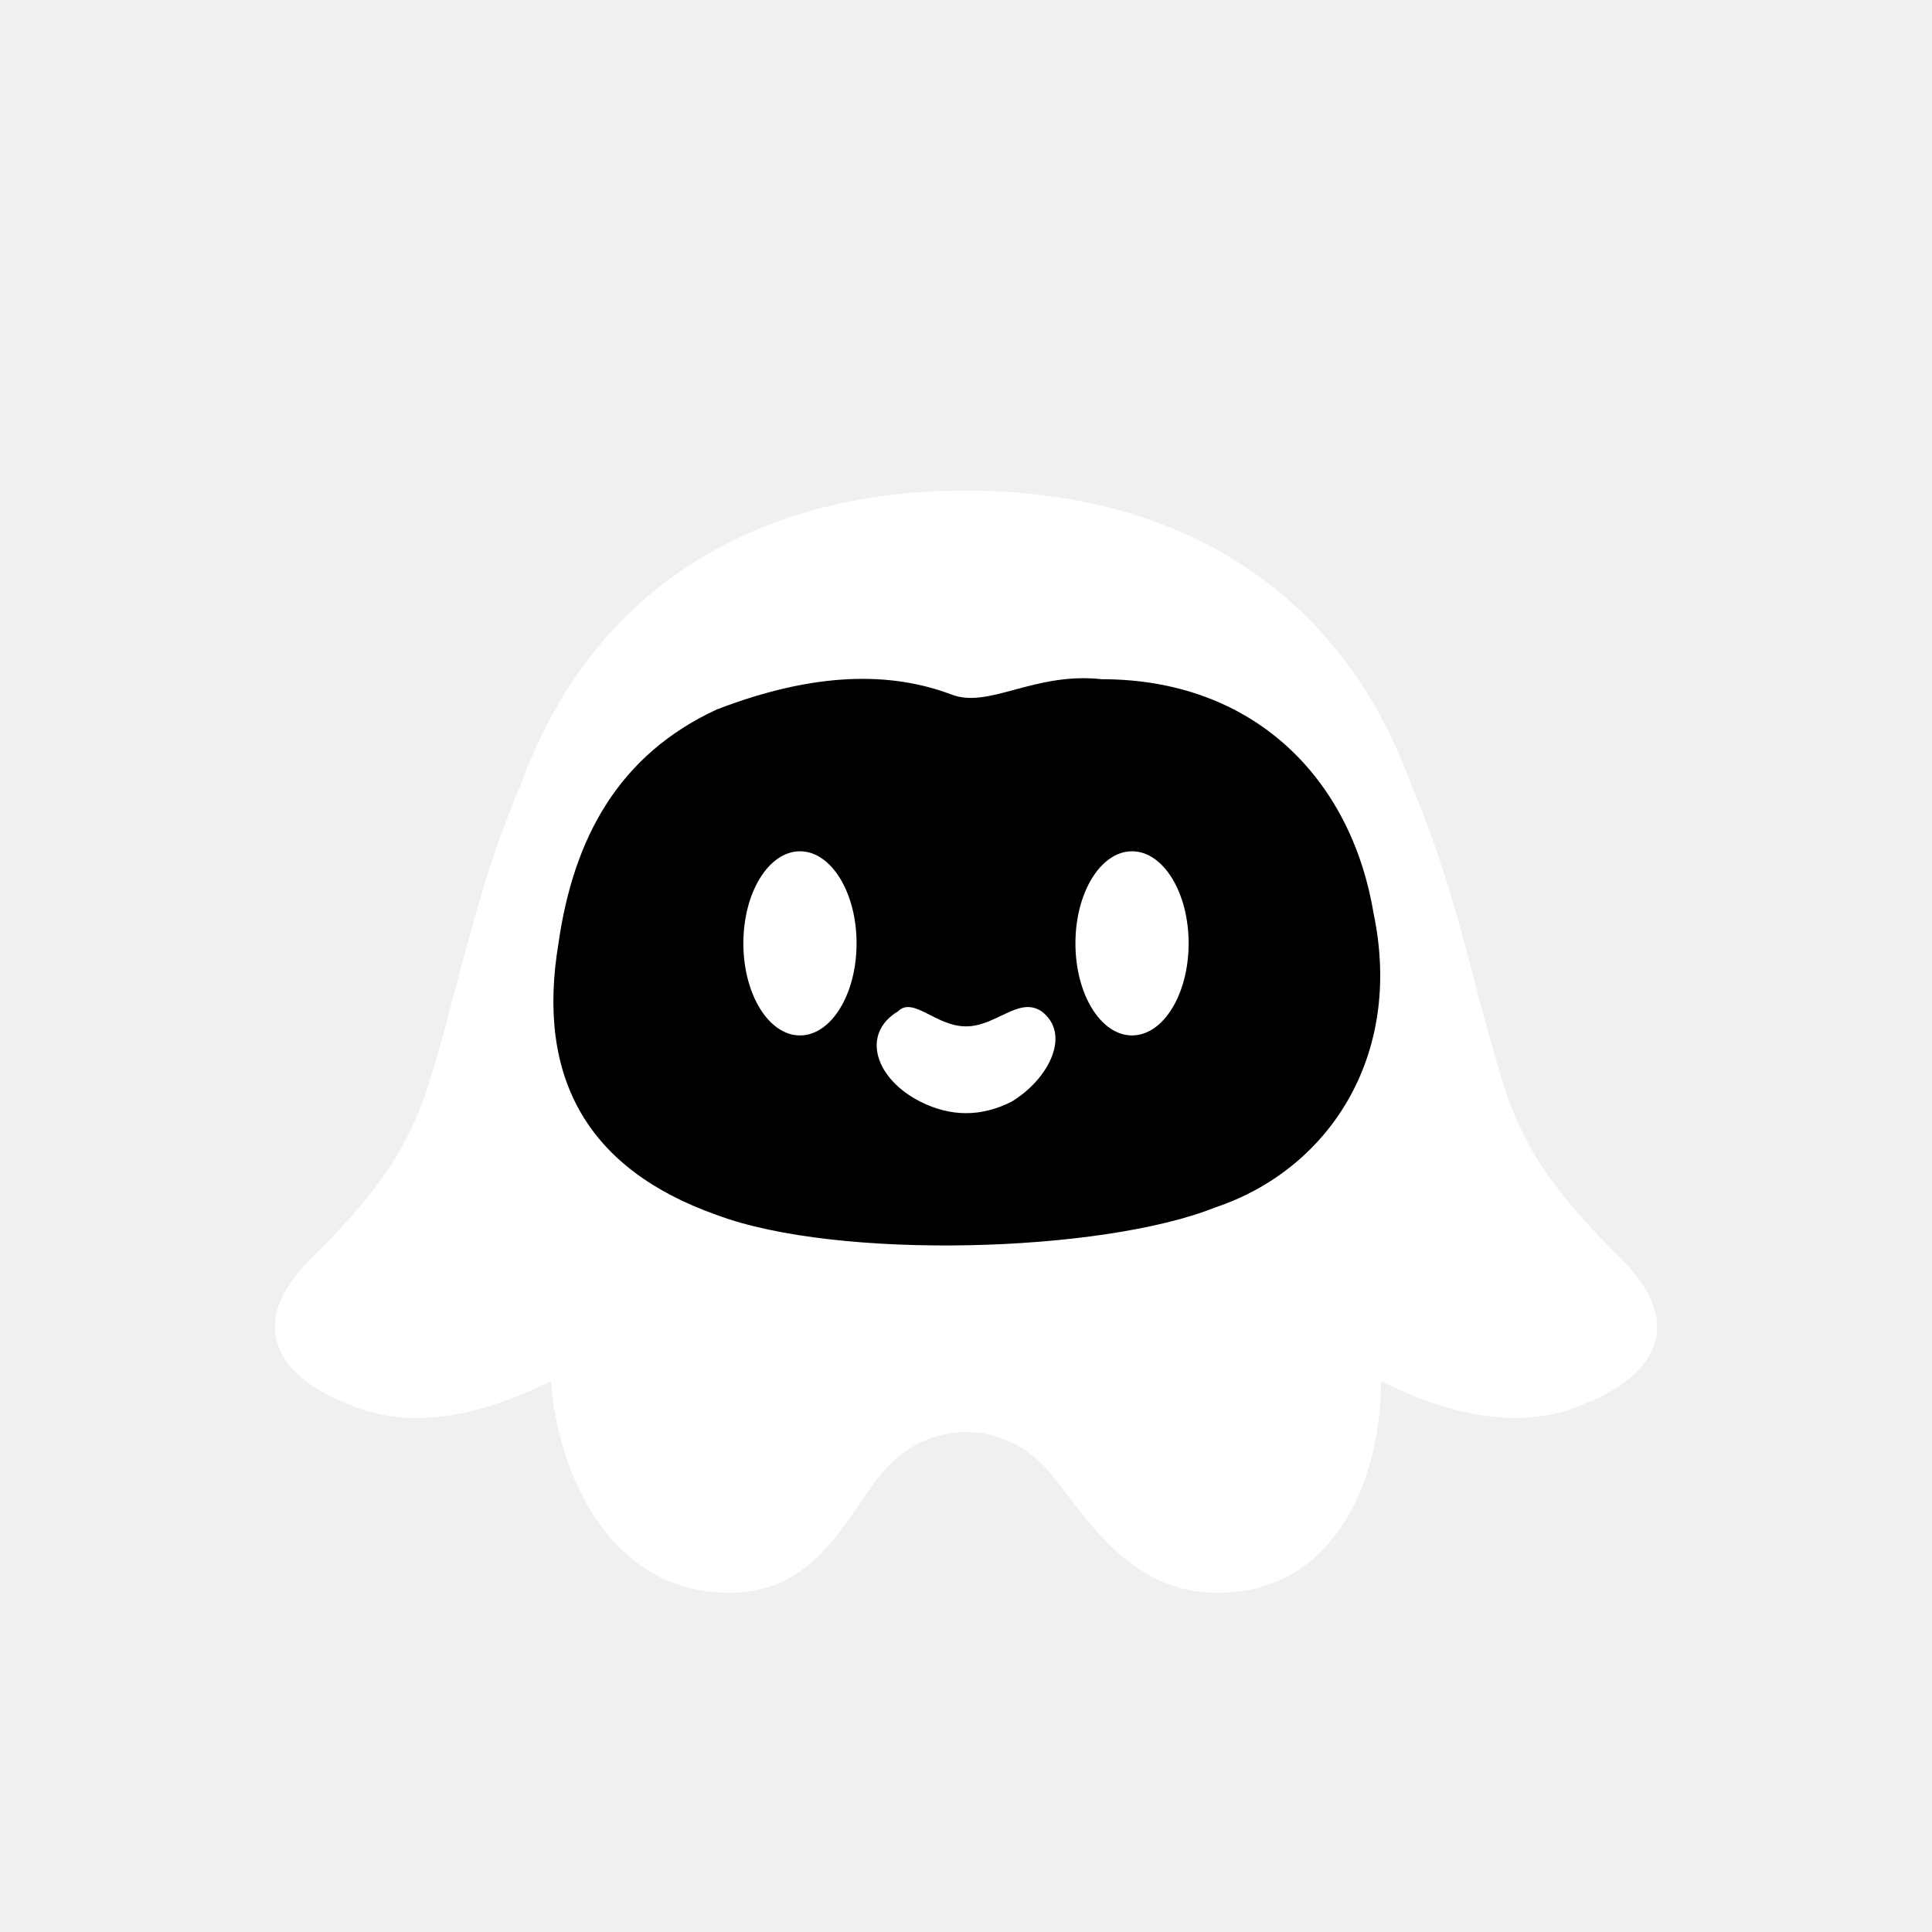
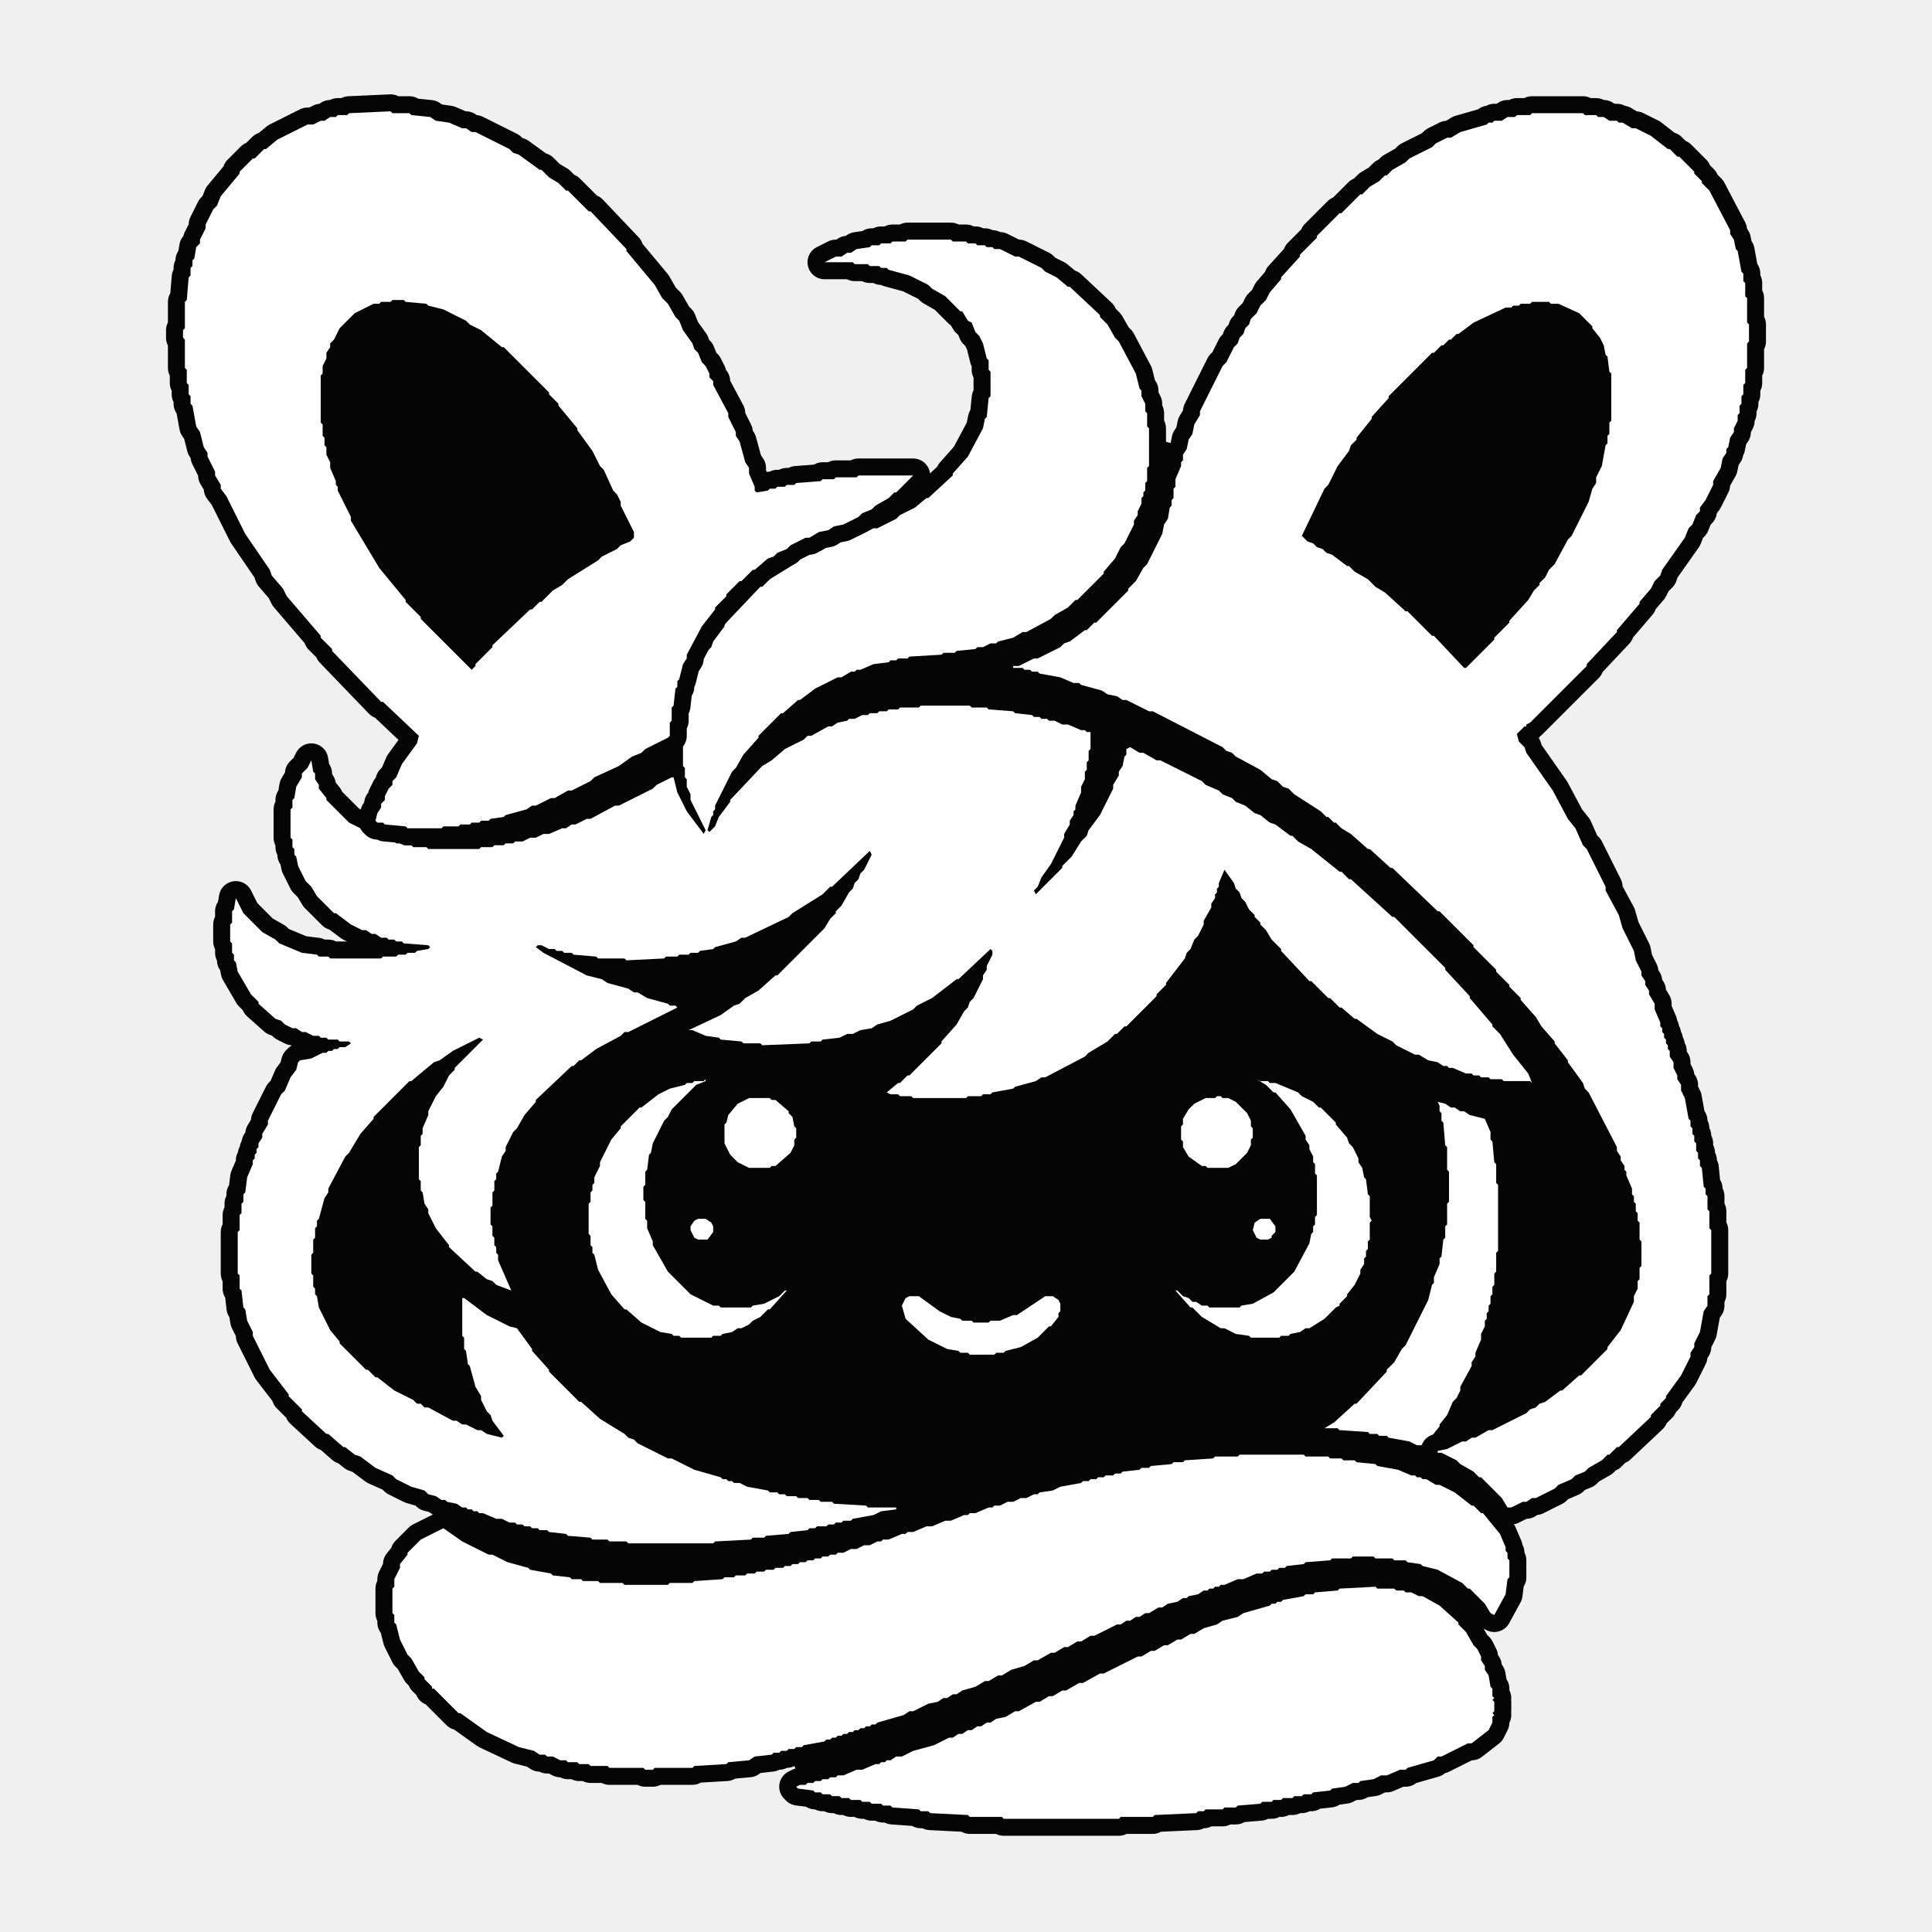
- <svg xmlns="http://www.w3.org/2000/svg" width="1024" height="1024" viewBox="0 0 256 256">
-   <path d="M 128 65 C 99 65, 78 79, 69 104 C 63 118, 61 130, 57 143 C 54 153, 49 159, 41 167 C 33 175, 36 182, 46 186 C 55 190, 65 187, 73 183 C 74 196, 81 210, 95 211 C 108 212, 112 201, 117 195 C 123 188, 133 188, 139 195 C 144 201, 150 212, 163 211 C 177 210, 183 196, 183 183 C 191 187, 201 190, 210 186 C 220 182, 223 175, 215 167 C 207 159, 202 153, 199 143 C 195 130, 193 118, 187 104 C 178 79, 157 65, 128 65 Z" fill="white" />
-   <path d="M 95 94 C 108 89, 118 89, 126 92 C 131 94, 137 89, 146 90 C 166 90, 179 103, 182 121 C 186 140, 176 155, 161 160 C 146 166, 111 167, 95 161 C 78 155, 71 143, 74 125 C 76 111, 82 100, 95 94 Z" fill="black" />
-   <ellipse cx="106" cy="125" rx="7.5" ry="12.2" fill="white" />
-   <ellipse cx="150" cy="125" rx="7.5" ry="12.2" fill="white" />
-   <path d="M 119 134 C 121 132, 124 136, 128 136 C 132 136, 135 132, 138 134 C 142 137, 139 143, 134 146 C 130 148, 126 148, 122 146 C 116 143, 114 137, 119 134 Z" fill="white" />
+ <svg xmlns="http://www.w3.org/2000/svg" width="1024" height="1024" viewBox="0 0 1024 1024" role="img" aria-label="Cluaiz mascot icon">
+   <g fill="#050505" fill-rule="evenodd">
+     <path d="M140,79 L127,91 L115,107 L108,121 L108,124 L106,127 L106,129 L104,131 L104,133 L102,137 L102,140 L100,145 L100,150 L99,151 L99,157 L98,158 L97,184 L98,185 L99,205 L100,206 L100,211 L101,212 L101,215 L103,220 L103,224 L104,225 L104,227 L106,229 L105,230 L107,232 L109,240 L111,243 L111,246 L115,253 L115,255 L118,261 L120,263 L124,271 L124,273 L126,275 L131,285 L134,288 L136,293 L143,302 L143,304 L145,307 L149,311 L151,315 L158,323 L158,324 L174,342 L174,343 L186,355 L186,356 L218,387 L219,389 L219,396 L211,408 L208,414 L208,416 L203,423 L204,424 L202,426 L201,429 L194,435 L189,436 L188,435 L183,434 L173,424 L168,415 L168,412 L166,407 L166,403 L165,403 L163,407 L160,410 L157,416 L157,418 L155,422 L155,426 L154,427 L154,446 L155,447 L157,458 L166,473 L178,485 L179,485 L185,492 L185,499 L180,505 L175,506 L174,507 L171,507 L170,506 L166,506 L165,505 L162,505 L161,504 L158,504 L157,503 L152,502 L138,493 L131,486 L125,476 L125,478 L124,479 L123,489 L122,490 L122,499 L123,500 L123,505 L124,506 L125,513 L130,523 L140,535 L141,535 L149,542 L156,545 L162,552 L162,558 L157,564 L157,566 L152,576 L150,578 L142,593 L141,598 L138,603 L138,605 L135,611 L134,617 L131,623 L131,626 L129,631 L129,635 L128,636 L128,641 L127,642 L127,649 L126,650 L126,677 L127,678 L127,685 L128,686 L128,690 L130,694 L130,698 L131,699 L132,704 L134,706 L133,707 L135,709 L137,713 L137,715 L141,721 L142,725 L156,744 L168,756 L169,756 L183,768 L189,772 L191,772 L204,781 L218,788 L225,790 L227,792 L230,793 L235,799 L235,805 L234,807 L228,813 L224,815 L214,825 L210,833 L210,836 L208,841 L208,856 L209,857 L211,867 L216,877 L225,889 L225,891 L229,895 L230,895 L242,908 L244,908 L256,916 L259,919 L269,924 L277,926 L280,928 L282,928 L286,930 L293,931 L296,933 L299,933 L300,934 L310,935 L311,936 L319,936 L320,937 L332,937 L333,938 L356,938 L357,937 L370,937 L371,936 L379,936 L380,935 L393,934 L394,933 L398,933 L400,931 L404,931 L405,930 L409,930 L410,929 L411,930 L416,931 L421,936 L422,938 L422,946 L421,948 L426,948 L427,949 L430,949 L435,951 L439,951 L440,952 L444,952 L445,953 L449,953 L450,954 L454,954 L455,955 L460,955 L461,956 L466,956 L467,957 L472,957 L473,958 L487,959 L489,961 L510,962 L511,963 L525,963 L526,964 L600,964 L601,963 L615,963 L616,962 L637,961 L639,959 L648,959 L649,958 L669,956 L670,955 L674,955 L675,954 L681,954 L682,953 L686,953 L687,952 L691,952 L692,951 L697,951 L702,949 L706,949 L707,948 L714,947 L717,945 L728,943 L732,941 L736,941 L752,935 L758,934 L762,931 L769,929 L778,924 L780,924 L784,922 L789,917 L791,913 L791,910 L792,909 L791,908 L793,906 L793,903 L791,901 L792,900 L791,899 L791,895 L790,894 L790,891 L789,890 L788,885 L785,880 L784,875 L781,871 L781,863 L786,857 L788,856 L792,856 L793,855 L799,842 L799,839 L800,838 L800,826 L799,825 L799,822 L798,821 L797,816 L795,813 L795,805 L796,803 L800,799 L805,797 L808,797 L815,793 L817,793 L819,791 L828,787 L830,785 L834,783 L836,783 L838,781 L841,780 L848,774 L856,769 L862,763 L863,763 L877,749 L877,748 L884,740 L888,733 L891,730 L893,726 L893,724 L900,710 L903,695 L905,693 L905,689 L906,688 L906,681 L907,680 L907,648 L906,647 L905,632 L903,629 L903,624 L902,623 L902,619 L900,614 L900,609 L899,608 L899,605 L898,604 L898,601 L897,600 L896,592 L894,588 L893,581 L891,577 L891,574 L889,572 L889,570 L888,569 L888,566 L887,565 L887,563 L884,556 L884,553 L878,537 L877,531 L874,527 L874,525 L871,519 L866,503 L863,498 L863,496 L860,492 L857,482 L847,463 L846,459 L844,457 L834,437 L828,429 L828,427 L825,423 L824,420 L819,414 L816,408 L808,397 L808,387 L809,385 L852,341 L852,340 L863,328 L881,304 L881,302 L889,290 L892,287 L897,277 L899,275 L901,271 L901,269 L904,265 L911,251 L916,235 L918,233 L917,232 L919,230 L919,228 L921,224 L922,216 L923,215 L923,211 L924,210 L924,206 L925,205 L926,186 L927,185 L927,168 L926,167 L926,156 L925,155 L925,149 L924,148 L924,144 L923,143 L921,132 L917,124 L917,122 L914,117 L914,115 L906,101 L898,92 L898,90 L891,83 L889,83 L885,79 L875,72 L860,65 L853,64 L851,62 L842,61 L841,60 L820,59 L819,60 L809,60 L808,61 L803,61 L802,62 L798,62 L796,64 L792,64 L782,68 L776,69 L761,76 L754,81 L750,82 L748,84 L745,85 L722,102 L712,112 L711,112 L688,136 L688,137 L678,148 L660,173 L659,177 L655,182 L654,185 L651,188 L648,195 L646,197 L643,203 L643,205 L636,217 L636,219 L633,224 L632,228 L627,233 L622,234 L621,235 L614,233 L608,226 L608,219 L607,218 L607,214 L606,213 L606,210 L604,206 L603,200 L597,187 L594,184 L593,181 L589,176 L589,174 L570,154 L569,154 L565,150 L563,150 L554,143 L549,141 L547,139 L545,139 L538,135 L533,134 L530,132 L528,132 L524,130 L515,129 L514,128 L508,128 L507,127 L478,127 L477,128 L471,128 L470,129 L465,129 L464,130 L460,130 L459,131 L453,132 L451,134 L449,134 L446,136 L440,137 L437,139 L459,140 L460,141 L464,141 L469,143 L473,143 L474,144 L479,145 L481,147 L482,146 L484,148 L493,152 L499,157 L501,157 L502,159 L506,163 L510,165 L512,169 L515,171 L515,173 L517,175 L522,185 L523,191 L524,192 L524,199 L525,200 L524,215 L523,216 L523,220 L522,221 L521,226 L513,242 L509,246 L509,247 L500,255 L497,255 L496,256 L490,255 L485,251 L469,251 L468,252 L452,252 L451,253 L434,254 L433,255 L427,255 L426,256 L421,256 L420,257 L416,257 L415,258 L411,258 L409,259 L408,258 L402,257 L397,251 L397,248 L396,247 L393,236 L391,233 L389,225 L386,220 L386,218 L384,216 L372,190 L368,185 L358,166 L354,162 L348,152 L340,143 L332,132 L322,122 L322,121 L301,101 L300,101 L283,87 L274,82 L272,80 L250,69 L248,69 L238,65 L231,64 L229,62 L220,61 L219,60 L212,60 L211,59 L191,59 L190,60 L183,60 L182,61 L174,62 L172,64 L160,67 L150,72 Z" />
+   </g>
+   <g fill="#fff" fill-rule="evenodd" stroke="#050505" stroke-width="18" stroke-linejoin="round" paint-order="stroke">
+     <path d="M792,900 L791,899 L791,895 L790,894 L789,888 L787,885 L787,883 L785,880 L785,878 L783,874 L781,872 L777,865 L773,861 L773,860 L763,851 L754,846 L752,846 L748,844 L745,844 L744,843 L740,843 L739,842 L730,842 L729,841 L710,842 L709,843 L697,844 L696,845 L692,845 L691,846 L680,848 L679,849 L677,849 L676,850 L674,850 L673,851 L659,855 L656,857 L648,859 L645,861 L638,863 L633,866 L631,866 L626,869 L624,869 L619,872 L617,872 L612,875 L610,875 L605,878 L603,878 L585,887 L583,887 L574,892 L572,892 L565,896 L563,896 L558,899 L556,899 L551,902 L549,902 L540,907 L538,907 L533,910 L528,911 L525,913 L523,913 L520,915 L518,915 L515,917 L513,917 L510,919 L508,919 L505,921 L503,921 L495,925 L484,928 L478,931 L475,931 L472,933 L470,933 L469,934 L467,934 L466,935 L464,935 L457,938 L454,938 L447,941 L444,941 L443,942 L440,942 L439,943 L436,943 L435,944 L432,944 L431,945 L428,945 L427,946 L424,946 L422,947 L423,948 L431,949 L432,950 L435,950 L436,951 L440,951 L441,952 L445,952 L446,953 L450,953 L451,954 L456,954 L457,955 L461,955 L462,956 L467,956 L468,957 L472,957 L473,958 L487,959 L488,960 L492,960 L493,961 L513,962 L514,963 L531,963 L532,964 L593,964 L594,963 L611,963 L612,962 L634,961 L635,960 L638,960 L639,959 L648,959 L649,958 L655,958 L656,957 L668,956 L669,955 L674,955 L675,954 L679,954 L680,953 L685,953 L686,952 L690,952 L691,951 L695,951 L696,950 L705,949 L706,948 L713,947 L717,945 L720,945 L721,944 L728,943 L732,941 L735,941 L742,938 L745,938 L746,937 L760,933 L762,931 L764,931 L778,924 L780,924 L789,917 L791,913 L791,910 L792,909 L791,908 L792,907 L792,902 L791,901 Z" />
+     <path d="M800,827 L799,826 L799,823 L798,822 L798,820 L795,813 L786,802 L785,802 L781,798 L780,798 L771,791 L763,787 L761,787 L756,784 L754,784 L753,783 L751,783 L750,782 L748,782 L741,779 L730,777 L729,776 L719,775 L718,774 L712,774 L711,773 L705,773 L704,772 L692,772 L691,771 L657,771 L656,772 L644,772 L643,773 L628,774 L627,775 L622,775 L621,776 L610,777 L609,778 L605,778 L604,779 L595,780 L594,781 L591,781 L590,782 L586,782 L585,783 L582,783 L581,784 L578,784 L577,785 L574,785 L573,786 L562,788 L558,790 L551,791 L550,792 L548,792 L544,794 L541,794 L537,796 L534,796 L530,798 L527,798 L526,799 L524,799 L517,802 L514,802 L513,803 L511,803 L504,806 L501,806 L494,809 L491,809 L484,812 L481,812 L480,813 L478,813 L471,816 L468,816 L467,817 L465,817 L461,819 L458,819 L454,821 L451,821 L447,823 L444,823 L443,824 L440,824 L439,825 L436,825 L435,826 L432,826 L431,827 L428,827 L427,828 L424,828 L423,829 L420,829 L419,830 L416,830 L415,831 L411,831 L410,832 L406,832 L405,833 L401,833 L400,834 L396,834 L395,835 L390,835 L389,836 L384,836 L383,837 L368,838 L367,839 L355,839 L354,840 L331,840 L330,839 L318,839 L317,838 L309,838 L308,837 L303,837 L302,836 L293,835 L292,834 L281,832 L280,831 L269,828 L261,824 L259,824 L245,817 L235,810 L223,816 L216,823 L216,824 L212,829 L212,831 L209,837 L209,841 L208,842 L208,855 L209,856 L209,860 L210,861 L212,869 L216,877 L218,879 L222,886 L225,889 L225,890 L229,894 L229,895 L230,895 L243,908 L244,908 L258,918 L275,926 L283,928 L286,930 L289,930 L290,931 L293,931 L297,933 L300,933 L301,934 L306,934 L307,935 L312,935 L313,936 L322,936 L323,937 L341,937 L342,938 L346,938 L347,937 L367,937 L368,936 L385,935 L386,934 L397,933 L400,931 L409,930 L410,929 L413,929 L414,928 L417,928 L418,927 L421,927 L422,926 L425,926 L426,925 L437,923 L438,922 L440,922 L441,921 L443,921 L444,920 L446,920 L447,919 L449,919 L450,918 L452,918 L453,917 L455,917 L456,916 L458,916 L459,915 L461,915 L462,914 L464,914 L465,913 L479,909 L482,907 L484,907 L492,903 L497,902 L500,900 L502,900 L505,898 L507,898 L510,896 L517,894 L522,891 L524,891 L529,888 L531,888 L536,885 L543,883 L548,880 L550,880 L557,876 L559,876 L564,873 L566,873 L571,870 L573,870 L578,867 L580,867 L592,861 L594,861 L597,859 L599,859 L602,857 L604,857 L607,855 L609,855 L614,852 L616,852 L619,850 L624,849 L627,847 L629,847 L630,846 L635,845 L638,843 L640,843 L641,842 L643,842 L644,841 L646,841 L647,840 L649,840 L656,837 L659,837 L666,834 L669,834 L670,833 L673,833 L674,832 L677,832 L678,831 L681,831 L682,830 L691,829 L692,828 L705,827 L706,826 L716,826 L717,825 L728,825 L729,826 L738,826 L739,827 L745,827 L746,828 L753,829 L754,830 L762,832 L775,839 L778,842 L779,842 L787,850 L790,855 L792,856 L798,845 L799,837 L800,836 Z" />
+     <path d="M478,692 L480,699 L492,710 L502,715 L508,716 L509,717 L513,717 L514,718 L527,718 L528,717 L532,717 L533,716 L541,714 L550,709 L556,703 L557,703 L561,698 L561,696 L562,695 L562,691 L561,689 L558,687 L554,687 L539,697 L537,697 L530,700 L525,700 L524,701 L516,701 L515,700 L510,700 L509,699 L504,698 L498,695 L487,687 L482,687 L480,688 Z" />
+     <path d="M668,646 L665,648 L664,652 L666,656 L668,657 L672,657 L674,656 L674,655 L676,653 L676,650 L673,646 Z" />
+     <path d="M368,647 L366,650 L366,652 L368,656 L370,657 L375,657 L378,653 L378,650 L377,648 L374,646 L370,646 Z" />
+     <path d="M787,593 L779,591 L776,589 L774,589 L771,587 L769,587 L766,585 L762,584 L763,586 L763,589 L764,590 L764,594 L765,595 L766,607 L767,608 L767,620 L768,621 L768,637 L767,638 L767,649 L766,650 L766,656 L765,657 L764,666 L763,667 L763,670 L760,677 L760,680 L759,681 L757,689 L745,713 L743,715 L739,722 L735,726 L735,727 L719,744 L718,744 L707,754 L702,757 L709,757 L710,758 L725,759 L726,760 L730,760 L731,761 L735,761 L736,762 L747,764 L751,766 L755,766 L763,756 L763,755 L767,750 L770,743 L772,741 L774,737 L774,735 L780,724 L780,722 L782,719 L782,717 L785,710 L785,707 L787,703 L787,700 L788,699 L788,696 L789,695 L789,692 L790,691 L790,687 L791,686 L791,682 L792,681 L792,675 L793,674 L793,664 L794,663 L794,628 L793,627 L793,617 L792,616 L791,605 L790,604 L790,600 Z" />
+     <path d="M397,582 L391,585 L386,591 L385,595 L384,596 L384,606 L387,612 L391,616 L397,619 L408,619 L409,618 L411,618 L419,611 L421,607 L421,604 L422,603 L422,598 L421,597 L420,592 L418,590 L418,589 L411,583 L409,583 L408,582 Z" />
+     <path d="M639,582 L633,585 L630,588 L627,593 L627,596 L626,597 L626,604 L627,605 L627,608 L630,613 L637,618 L639,618 L640,619 L651,619 L655,617 L661,611 L663,607 L663,604 L664,603 L664,598 L663,597 L663,594 L661,590 L655,584 L651,582 L648,582 L647,581 L645,581 L644,582 Z" />
+     <path d="M666,572 L671,575 L675,579 L676,579 L684,588 L692,602 L692,604 L694,607 L694,609 L696,613 L696,616 L697,617 L697,622 L698,623 L698,644 L697,645 L697,649 L696,650 L696,653 L695,654 L694,659 L686,674 L675,685 L664,691 L658,692 L657,693 L641,693 L640,692 L637,692 L634,690 L632,690 L630,688 L627,687 L624,684 L623,684 L631,693 L632,693 L637,698 L647,704 L649,704 L655,707 L662,708 L663,709 L678,709 L679,708 L683,708 L684,707 L689,706 L692,704 L694,704 L702,699 L708,693 L710,692 L710,691 L714,687 L714,686 L718,681 L721,675 L721,673 L723,670 L723,667 L724,666 L724,663 L725,662 L725,658 L726,657 L726,648 L727,647 L726,645 L726,634 L725,633 L724,625 L723,624 L722,619 L720,616 L720,614 L717,608 L715,606 L714,603 L708,596 L708,595 L700,587 L699,587 L696,584 L690,581 L688,579 L676,574 L673,574 L672,573 L668,573 Z" />
+     <path d="M374,572 L373,573 L368,573 L367,574 L364,574 L363,575 L355,577 L349,580 L340,587 L339,587 L329,597 L329,598 L324,604 L318,616 L318,618 L315,624 L315,627 L314,628 L314,631 L313,632 L313,637 L312,638 L312,654 L313,655 L313,660 L314,661 L314,664 L315,665 L317,673 L324,686 L331,694 L332,694 L340,701 L350,706 L356,707 L357,708 L360,708 L361,709 L377,709 L378,708 L382,708 L383,707 L388,706 L391,704 L393,704 L397,702 L399,700 L403,698 L407,694 L408,694 L417,684 L416,684 L413,687 L405,691 L399,692 L398,693 L382,693 L381,692 L378,692 L366,686 L354,674 L346,660 L346,658 L343,651 L343,647 L342,646 L342,637 L341,636 L341,629 L342,628 L342,621 L343,620 L344,612 L345,611 L346,606 L352,594 L354,592 L356,588 L369,575 L374,573 Z" />
+     <path d="M540,136 L538,136 L530,132 L527,132 L526,131 L523,131 L522,130 L518,130 L517,129 L513,129 L512,128 L505,128 L504,127 L481,127 L480,128 L473,128 L472,129 L467,129 L466,130 L462,130 L461,131 L454,132 L451,134 L449,134 L446,136 L443,136 L437,139 L452,139 L453,140 L460,140 L461,141 L466,141 L467,142 L470,142 L471,143 L482,146 L492,151 L494,153 L501,157 L509,165 L510,165 L513,170 L515,171 L517,176 L519,178 L521,182 L523,190 L524,191 L524,196 L525,197 L525,210 L524,211 L523,221 L522,222 L521,227 L513,242 L505,251 L505,252 L492,264 L491,264 L485,269 L477,273 L475,275 L465,280 L463,280 L455,284 L447,286 L442,289 L440,289 L435,292 L433,292 L423,297 L421,299 L408,307 L404,311 L403,311 L384,331 L384,332 L378,340 L377,343 L375,345 L369,357 L369,359 L368,360 L368,362 L367,363 L367,365 L364,372 L363,383 L362,384 L362,406 L363,407 L363,412 L364,413 L364,417 L366,421 L366,424 L374,440 L373,442 L364,430 L359,420 L357,412 L356,412 L348,416 L346,418 L328,427 L326,427 L313,434 L311,434 L305,437 L303,437 L300,439 L298,439 L291,442 L288,442 L284,444 L281,444 L277,446 L273,446 L272,447 L268,447 L267,448 L262,448 L261,449 L255,449 L254,450 L227,450 L226,449 L219,449 L218,448 L214,448 L213,447 L210,447 L209,446 L203,445 L185,436 L173,424 L173,423 L169,418 L169,416 L167,413 L167,410 L166,409 L165,403 L163,407 L160,410 L160,412 L157,417 L156,423 L155,424 L155,428 L154,429 L154,444 L155,445 L155,449 L156,450 L156,453 L157,454 L158,459 L162,467 L165,470 L168,475 L177,484 L178,484 L186,490 L192,493 L194,493 L197,495 L199,495 L202,497 L205,497 L206,498 L209,498 L210,499 L213,499 L214,500 L227,501 L228,502 L227,503 L221,504 L220,505 L216,505 L215,506 L211,506 L210,507 L203,507 L202,508 L175,508 L174,507 L169,507 L168,506 L160,505 L148,500 L146,498 L139,494 L129,484 L125,476 L124,482 L123,483 L123,489 L122,490 L122,499 L123,500 L123,505 L124,506 L124,509 L125,510 L126,515 L133,527 L137,531 L137,532 L146,540 L149,541 L151,543 L155,545 L157,545 L160,547 L162,547 L166,549 L169,549 L170,550 L173,550 L174,551 L179,551 L180,552 L185,552 L186,553 L183,555 L180,555 L179,556 L177,556 L176,557 L174,557 L173,558 L171,558 L165,561 L159,562 L158,563 L157,567 L154,571 L151,578 L149,580 L142,594 L142,596 L139,601 L139,603 L137,606 L137,608 L136,609 L136,611 L135,612 L135,614 L134,615 L134,617 L131,624 L130,632 L129,633 L129,637 L128,638 L128,643 L127,644 L127,652 L126,653 L126,675 L127,676 L127,683 L128,684 L129,693 L130,694 L131,700 L134,706 L134,708 L143,726 L153,739 L153,740 L160,747 L160,748 L173,760 L174,760 L182,767 L183,767 L188,771 L191,772 L199,778 L208,782 L210,784 L218,788 L225,790 L227,792 L231,793 L234,795 L236,795 L237,796 L242,797 L245,799 L247,799 L248,800 L250,800 L251,801 L253,801 L254,802 L256,802 L263,805 L266,805 L270,807 L273,807 L274,808 L277,808 L278,809 L281,809 L282,810 L285,810 L286,811 L290,811 L291,812 L300,813 L301,814 L313,815 L314,816 L322,816 L323,817 L332,817 L333,818 L378,818 L379,817 L398,816 L399,815 L405,815 L406,814 L418,813 L419,812 L428,811 L429,810 L432,810 L433,809 L438,809 L439,808 L442,808 L443,807 L446,807 L447,806 L451,806 L452,805 L463,803 L467,801 L475,800 L475,799 L460,799 L459,798 L442,797 L441,796 L435,796 L434,795 L429,795 L428,794 L423,794 L422,793 L417,793 L416,792 L413,792 L412,791 L408,791 L407,790 L396,788 L392,786 L389,786 L388,785 L386,785 L385,784 L383,784 L382,783 L368,779 L356,773 L354,773 L338,765 L336,763 L333,762 L331,760 L318,752 L308,743 L307,743 L291,727 L291,726 L282,716 L282,715 L274,704 L270,703 L258,697 L246,688 L245,688 L245,708 L246,709 L246,715 L247,716 L248,723 L249,724 L252,735 L255,740 L255,742 L258,748 L260,750 L261,753 L267,761 L266,762 L258,760 L255,758 L253,758 L247,755 L245,755 L242,753 L240,753 L227,746 L225,746 L223,744 L221,744 L219,742 L209,737 L200,730 L199,730 L195,726 L194,726 L180,712 L180,711 L175,705 L169,693 L168,687 L167,686 L167,683 L166,682 L166,676 L165,675 L165,665 L166,664 L166,657 L167,656 L167,651 L168,650 L168,647 L169,646 L172,635 L174,632 L174,630 L183,613 L185,611 L191,601 L198,593 L198,592 L217,573 L218,573 L230,563 L233,562 L240,557 L254,550 L256,551 L241,566 L241,567 L238,570 L235,576 L231,581 L227,589 L227,591 L224,598 L224,601 L223,602 L223,607 L222,608 L222,625 L223,626 L223,631 L224,632 L225,638 L227,641 L227,643 L231,651 L238,660 L238,661 L252,674 L253,674 L258,678 L261,679 L263,681 L271,684 L264,668 L264,665 L263,664 L263,661 L262,660 L262,656 L261,655 L261,650 L260,649 L260,640 L261,639 L261,632 L262,631 L262,626 L263,625 L263,622 L264,621 L266,613 L268,610 L268,608 L272,600 L274,598 L278,591 L284,584 L284,583 L303,565 L304,565 L307,562 L308,562 L316,556 L329,549 L331,547 L333,547 L359,534 L358,533 L355,533 L354,532 L343,529 L338,526 L336,526 L333,524 L322,521 L319,519 L311,517 L288,505 L284,502 L285,501 L287,501 L291,503 L294,503 L295,504 L298,504 L299,505 L303,505 L304,506 L316,507 L317,508 L331,508 L332,509 L352,508 L353,507 L359,507 L360,506 L365,506 L366,505 L370,505 L371,504 L378,503 L379,502 L390,499 L393,497 L395,497 L418,486 L420,484 L436,474 L440,470 L441,470 L461,451 L462,453 L458,461 L456,463 L455,466 L453,468 L452,471 L450,473 L446,480 L443,483 L443,484 L440,487 L437,492 L412,517 L411,517 L402,525 L395,529 L392,532 L389,533 L382,538 L365,546 L367,546 L374,549 L381,550 L382,551 L393,552 L394,553 L403,553 L404,554 L429,553 L430,552 L435,552 L436,551 L445,550 L449,548 L452,548 L456,546 L462,545 L465,543 L472,541 L484,535 L486,533 L494,529 L507,519 L508,519 L525,503 L526,504 L526,506 L523,512 L523,514 L521,517 L521,519 L516,529 L514,531 L513,534 L511,536 L507,543 L499,552 L499,553 L482,570 L481,570 L477,574 L476,574 L470,579 L472,580 L476,580 L477,581 L483,581 L484,582 L512,582 L513,581 L520,581 L521,580 L525,580 L526,579 L537,577 L538,576 L549,573 L552,571 L554,571 L575,560 L577,558 L587,552 L591,548 L592,548 L596,544 L597,544 L613,528 L613,527 L618,522 L618,521 L628,508 L629,505 L631,503 L633,498 L635,496 L638,490 L638,488 L642,481 L642,479 L644,476 L644,474 L645,473 L645,471 L646,470 L646,468 L649,461 L654,468 L655,471 L657,473 L658,476 L660,478 L662,482 L665,485 L665,486 L668,489 L668,490 L671,493 L674,498 L679,503 L679,504 L694,520 L695,520 L704,529 L705,529 L710,534 L711,534 L718,540 L719,540 L730,548 L738,552 L740,554 L750,559 L752,559 L757,562 L762,563 L765,565 L767,565 L768,566 L770,566 L777,569 L780,569 L781,570 L784,570 L785,571 L789,571 L790,572 L796,572 L797,573 L811,573 L812,574 L810,569 L802,559 L795,548 L791,544 L791,543 L779,529 L779,528 L766,514 L766,513 L739,486 L738,486 L716,466 L715,466 L711,462 L710,462 L695,450 L688,446 L685,443 L684,443 L676,437 L673,436 L668,432 L665,431 L660,427 L655,425 L653,423 L648,421 L646,419 L639,416 L637,414 L615,403 L613,403 L606,399 L604,399 L599,396 L597,397 L597,400 L596,401 L595,406 L593,409 L593,411 L590,416 L590,418 L583,432 L577,440 L576,443 L573,446 L568,454 L563,459 L563,460 L549,474 L548,472 L550,470 L552,465 L557,458 L564,444 L564,442 L567,437 L567,435 L569,432 L569,430 L570,429 L570,427 L573,420 L573,417 L575,413 L575,409 L576,408 L576,404 L577,403 L577,398 L578,397 L578,388 L576,388 L575,387 L573,387 L566,384 L563,384 L559,382 L556,382 L555,381 L552,381 L551,380 L548,380 L547,379 L538,378 L537,377 L524,376 L523,375 L515,375 L514,374 L488,374 L487,375 L477,375 L476,376 L471,376 L470,377 L466,377 L465,378 L461,378 L460,379 L457,379 L453,381 L450,381 L449,382 L444,383 L441,385 L439,385 L430,390 L428,390 L426,392 L416,397 L409,403 L404,406 L387,424 L387,425 L381,433 L379,438 L376,441 L375,440 L377,433 L378,432 L378,430 L379,429 L379,427 L388,409 L390,407 L394,400 L402,391 L402,390 L414,378 L415,378 L423,371 L424,371 L432,365 L444,359 L446,359 L451,356 L453,356 L454,355 L456,355 L463,352 L471,351 L472,350 L475,350 L476,349 L481,349 L482,348 L499,347 L500,346 L506,346 L507,345 L517,344 L518,343 L521,343 L525,341 L528,341 L529,340 L537,338 L542,335 L544,335 L557,328 L559,326 L566,322 L570,318 L571,318 L585,304 L585,303 L591,296 L594,290 L596,288 L601,278 L601,276 L603,273 L603,271 L605,267 L605,264 L606,263 L606,261 L607,260 L607,256 L608,255 L608,248 L609,247 L609,227 L608,226 L608,219 L607,218 L607,214 L605,210 L605,207 L604,206 L602,198 L593,181 L591,179 L587,172 L583,168 L583,167 L567,152 L566,152 L560,147 L554,144 L552,142 Z" />
+     <path d="M839,60 L812,60 L811,61 L804,61 L803,62 L799,62 L796,64 L792,64 L791,65 L789,65 L788,66 L774,70 L769,73 L767,73 L761,76 L759,78 L747,84 L745,86 L738,90 L735,93 L734,93 L731,96 L726,99 L722,103 L721,103 L711,113 L710,113 L698,125 L698,126 L689,135 L689,136 L679,147 L679,148 L673,155 L671,159 L668,162 L666,166 L663,169 L662,172 L660,174 L659,177 L657,179 L656,182 L654,184 L650,192 L648,194 L636,218 L636,220 L633,225 L632,230 L630,233 L629,238 L627,241 L627,244 L626,245 L626,247 L623,254 L623,258 L622,259 L622,264 L621,265 L621,268 L620,269 L619,275 L617,278 L616,283 L608,299 L606,301 L602,308 L598,312 L598,313 L581,330 L580,330 L576,334 L575,334 L567,340 L564,341 L562,343 L550,349 L548,349 L540,353 L537,353 L537,354 L542,354 L543,355 L546,355 L547,356 L550,356 L551,357 L562,359 L569,362 L572,362 L573,363 L584,366 L587,368 L592,369 L595,371 L597,371 L609,377 L611,377 L648,396 L650,398 L653,399 L655,401 L668,408 L674,413 L677,414 L680,417 L683,418 L686,421 L700,430 L703,433 L704,433 L707,436 L708,436 L711,439 L716,442 L725,450 L726,450 L737,460 L738,460 L762,483 L763,483 L781,501 L781,502 L793,514 L793,515 L800,522 L800,523 L806,529 L806,530 L814,539 L817,544 L824,552 L824,553 L831,562 L831,563 L839,574 L840,577 L842,579 L857,608 L857,610 L859,613 L859,615 L861,618 L861,620 L862,621 L862,623 L865,630 L865,633 L866,634 L866,637 L867,638 L867,642 L868,643 L868,647 L869,648 L869,657 L870,658 L870,671 L869,672 L869,678 L868,679 L868,683 L866,687 L866,690 L859,705 L852,714 L852,715 L838,729 L837,729 L828,737 L827,737 L819,743 L816,744 L814,746 L811,747 L809,749 L791,758 L789,758 L782,762 L780,762 L777,764 L775,764 L767,768 L762,769 L762,770 L764,770 L772,774 L774,776 L781,780 L784,783 L785,783 L796,794 L799,799 L801,799 L807,796 L809,796 L812,794 L814,794 L824,789 L826,787 L833,784 L835,782 L840,780 L842,778 L849,774 L852,771 L853,771 L857,767 L858,767 L875,751 L875,750 L880,745 L880,744 L883,741 L883,740 L891,729 L896,719 L896,717 L898,714 L898,712 L901,706 L903,695 L905,692 L905,687 L906,686 L906,676 L907,675 L907,652 L906,651 L906,642 L905,641 L905,634 L904,633 L904,630 L903,629 L902,619 L901,618 L901,615 L900,614 L900,611 L899,610 L899,606 L898,605 L898,602 L897,601 L897,598 L896,597 L896,594 L895,593 L893,582 L891,578 L891,575 L889,572 L889,570 L887,566 L887,563 L885,560 L885,557 L884,556 L884,554 L883,553 L883,551 L882,550 L882,548 L881,547 L881,545 L880,544 L880,542 L877,535 L877,532 L874,527 L874,525 L872,522 L872,520 L870,517 L870,515 L867,509 L866,504 L860,492 L858,485 L851,472 L851,470 L841,450 L839,448 L835,439 L831,434 L823,419 L809,399 L808,396 L805,393 L804,389 L808,385 L809,385 L809,384 L811,383 L841,353 L841,352 L857,335 L857,334 L869,320 L869,319 L875,312 L877,308 L880,305 L881,302 L893,285 L895,280 L897,278 L899,273 L901,271 L901,269 L904,265 L908,257 L908,255 L912,248 L913,243 L915,240 L915,238 L916,237 L917,232 L919,229 L919,227 L921,223 L921,220 L922,219 L922,215 L923,214 L923,210 L924,209 L924,204 L925,203 L925,196 L926,195 L926,182 L927,181 L927,172 L926,171 L926,158 L925,157 L925,150 L924,149 L924,145 L923,144 L921,133 L920,132 L919,127 L917,124 L917,122 L906,101 L902,97 L902,96 L898,92 L898,91 L890,83 L889,83 L885,79 L884,79 L875,72 L867,68 L865,68 L860,65 L858,65 L857,64 L853,64 L850,62 L847,62 L846,61 L840,61 Z M826,161 L837,166 L844,173 L844,174 L848,179 L850,183 L851,188 L852,189 L853,197 L854,198 L854,223 L853,224 L853,230 L852,231 L852,235 L851,236 L849,247 L846,253 L846,256 L844,259 L842,266 L833,284 L831,286 L824,299 L821,302 L819,306 L816,309 L816,310 L813,313 L810,318 L800,329 L800,330 L792,338 L792,339 L777,354 L776,354 L760,337 L759,337 L746,324 L745,324 L734,314 L729,311 L725,307 L718,303 L715,300 L714,300 L706,294 L703,293 L701,291 L698,290 L696,288 L693,287 L690,284 L702,259 L704,257 L709,247 L715,239 L716,236 L719,233 L719,232 L727,222 L727,221 L736,211 L736,210 L759,187 L760,187 L764,183 L765,183 L768,180 L769,180 L772,177 L773,177 L781,171 L798,163 L801,163 L802,162 L805,162 L806,161 L811,161 L812,160 L821,160 L822,161 Z" />
+     <path d="M185,60 L184,61 L179,61 L178,62 L175,62 L172,64 L170,64 L166,66 L163,66 L147,74 L141,79 L140,79 L135,84 L134,84 L127,91 L127,92 L117,104 L115,109 L113,111 L109,119 L109,121 L106,127 L106,129 L104,131 L103,137 L102,138 L102,141 L101,142 L101,146 L100,147 L99,159 L98,160 L98,174 L97,175 L97,179 L98,180 L98,195 L99,196 L99,203 L100,204 L100,209 L101,210 L101,214 L102,215 L104,226 L106,229 L108,237 L110,240 L110,242 L114,250 L114,252 L117,257 L117,259 L120,263 L130,283 L143,302 L144,305 L150,312 L152,316 L170,337 L170,338 L176,344 L176,345 L202,372 L203,372 L222,390 L221,394 L213,405 L210,412 L208,414 L208,416 L206,418 L204,422 L204,424 L202,426 L202,428 L200,431 L199,435 L200,436 L203,436 L204,437 L215,438 L216,439 L234,439 L235,438 L243,438 L244,437 L249,437 L250,436 L254,436 L255,435 L259,435 L260,434 L267,433 L268,432 L279,429 L282,427 L284,427 L292,423 L294,423 L301,419 L303,419 L313,414 L315,412 L328,406 L335,401 L340,399 L342,397 L354,391 L355,390 L355,383 L356,382 L356,375 L357,374 L358,365 L359,364 L359,361 L360,360 L362,352 L364,349 L364,347 L372,332 L379,323 L379,322 L385,316 L385,315 L392,308 L393,308 L399,302 L400,302 L407,296 L410,295 L412,293 L417,291 L419,289 L427,285 L429,285 L434,282 L439,281 L442,279 L447,278 L455,274 L457,272 L462,270 L464,268 L471,264 L474,261 L475,261 L484,252 L455,252 L454,253 L443,253 L442,254 L436,254 L435,255 L422,256 L421,257 L417,257 L416,258 L412,258 L411,259 L408,259 L407,260 L401,261 L400,260 L400,258 L397,251 L397,248 L395,245 L392,234 L390,231 L390,229 L386,221 L386,219 L378,204 L378,202 L376,200 L376,198 L374,194 L372,192 L370,187 L368,185 L367,182 L362,175 L360,170 L358,168 L354,161 L351,158 L347,151 L332,133 L332,132 L313,112 L312,112 L301,101 L300,101 L296,97 L291,94 L287,90 L286,90 L275,82 L272,81 L270,79 L252,70 L250,70 L247,68 L245,68 L238,65 L231,64 L228,62 L218,61 L217,60 L208,60 L207,59 Z M198,161 L201,161 L202,160 L207,160 L208,159 L214,159 L215,160 L226,161 L227,162 L235,164 L247,170 L249,172 L255,175 L266,184 L267,184 L291,208 L291,209 L296,214 L296,215 L306,227 L306,228 L314,239 L318,247 L320,249 L325,260 L327,262 L329,266 L329,268 L336,282 L336,285 L334,287 L329,289 L327,291 L319,295 L317,297 L301,307 L298,310 L293,313 L287,319 L286,319 L282,323 L281,323 L261,342 L261,343 L252,352 L252,353 L250,355 L223,328 L223,327 L215,319 L215,318 L201,301 L186,276 L186,274 L179,260 L179,258 L178,257 L178,255 L175,248 L175,245 L173,241 L173,237 L172,236 L172,232 L171,231 L171,225 L170,224 L170,199 L171,198 L171,194 L173,190 L173,187 L175,184 L175,182 L177,180 L180,174 L188,166 Z" />
+   </g>
</svg>
